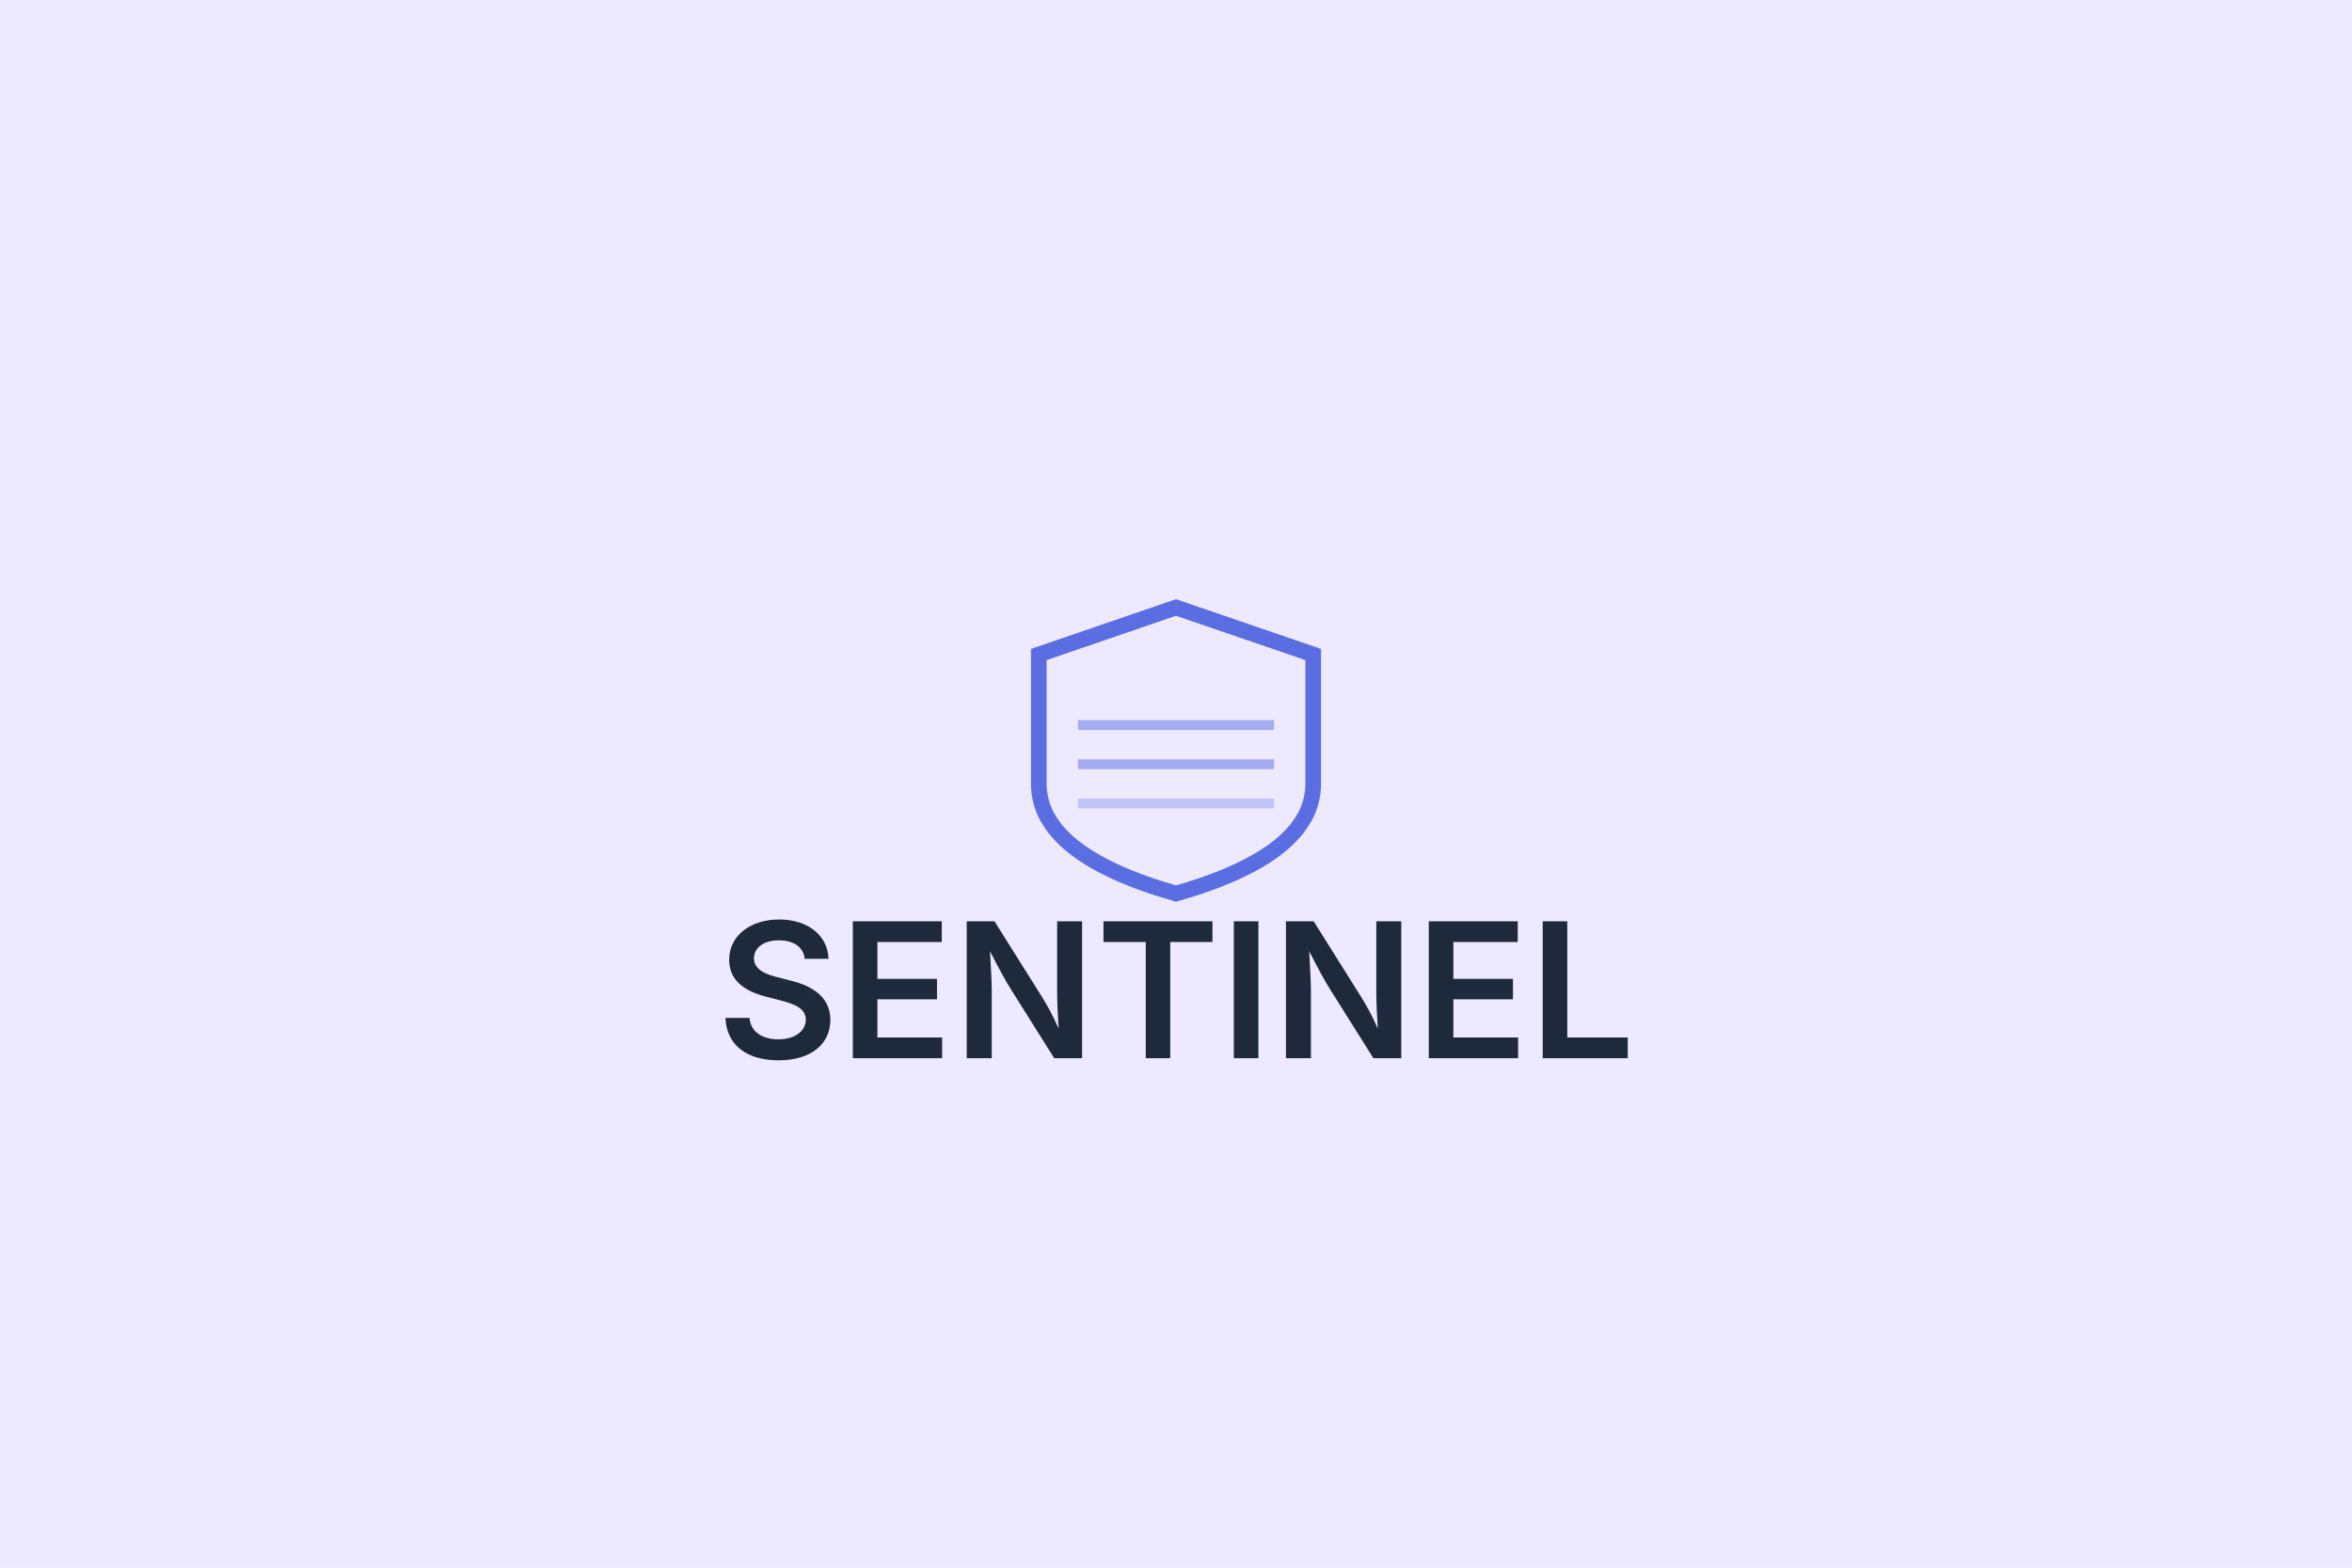
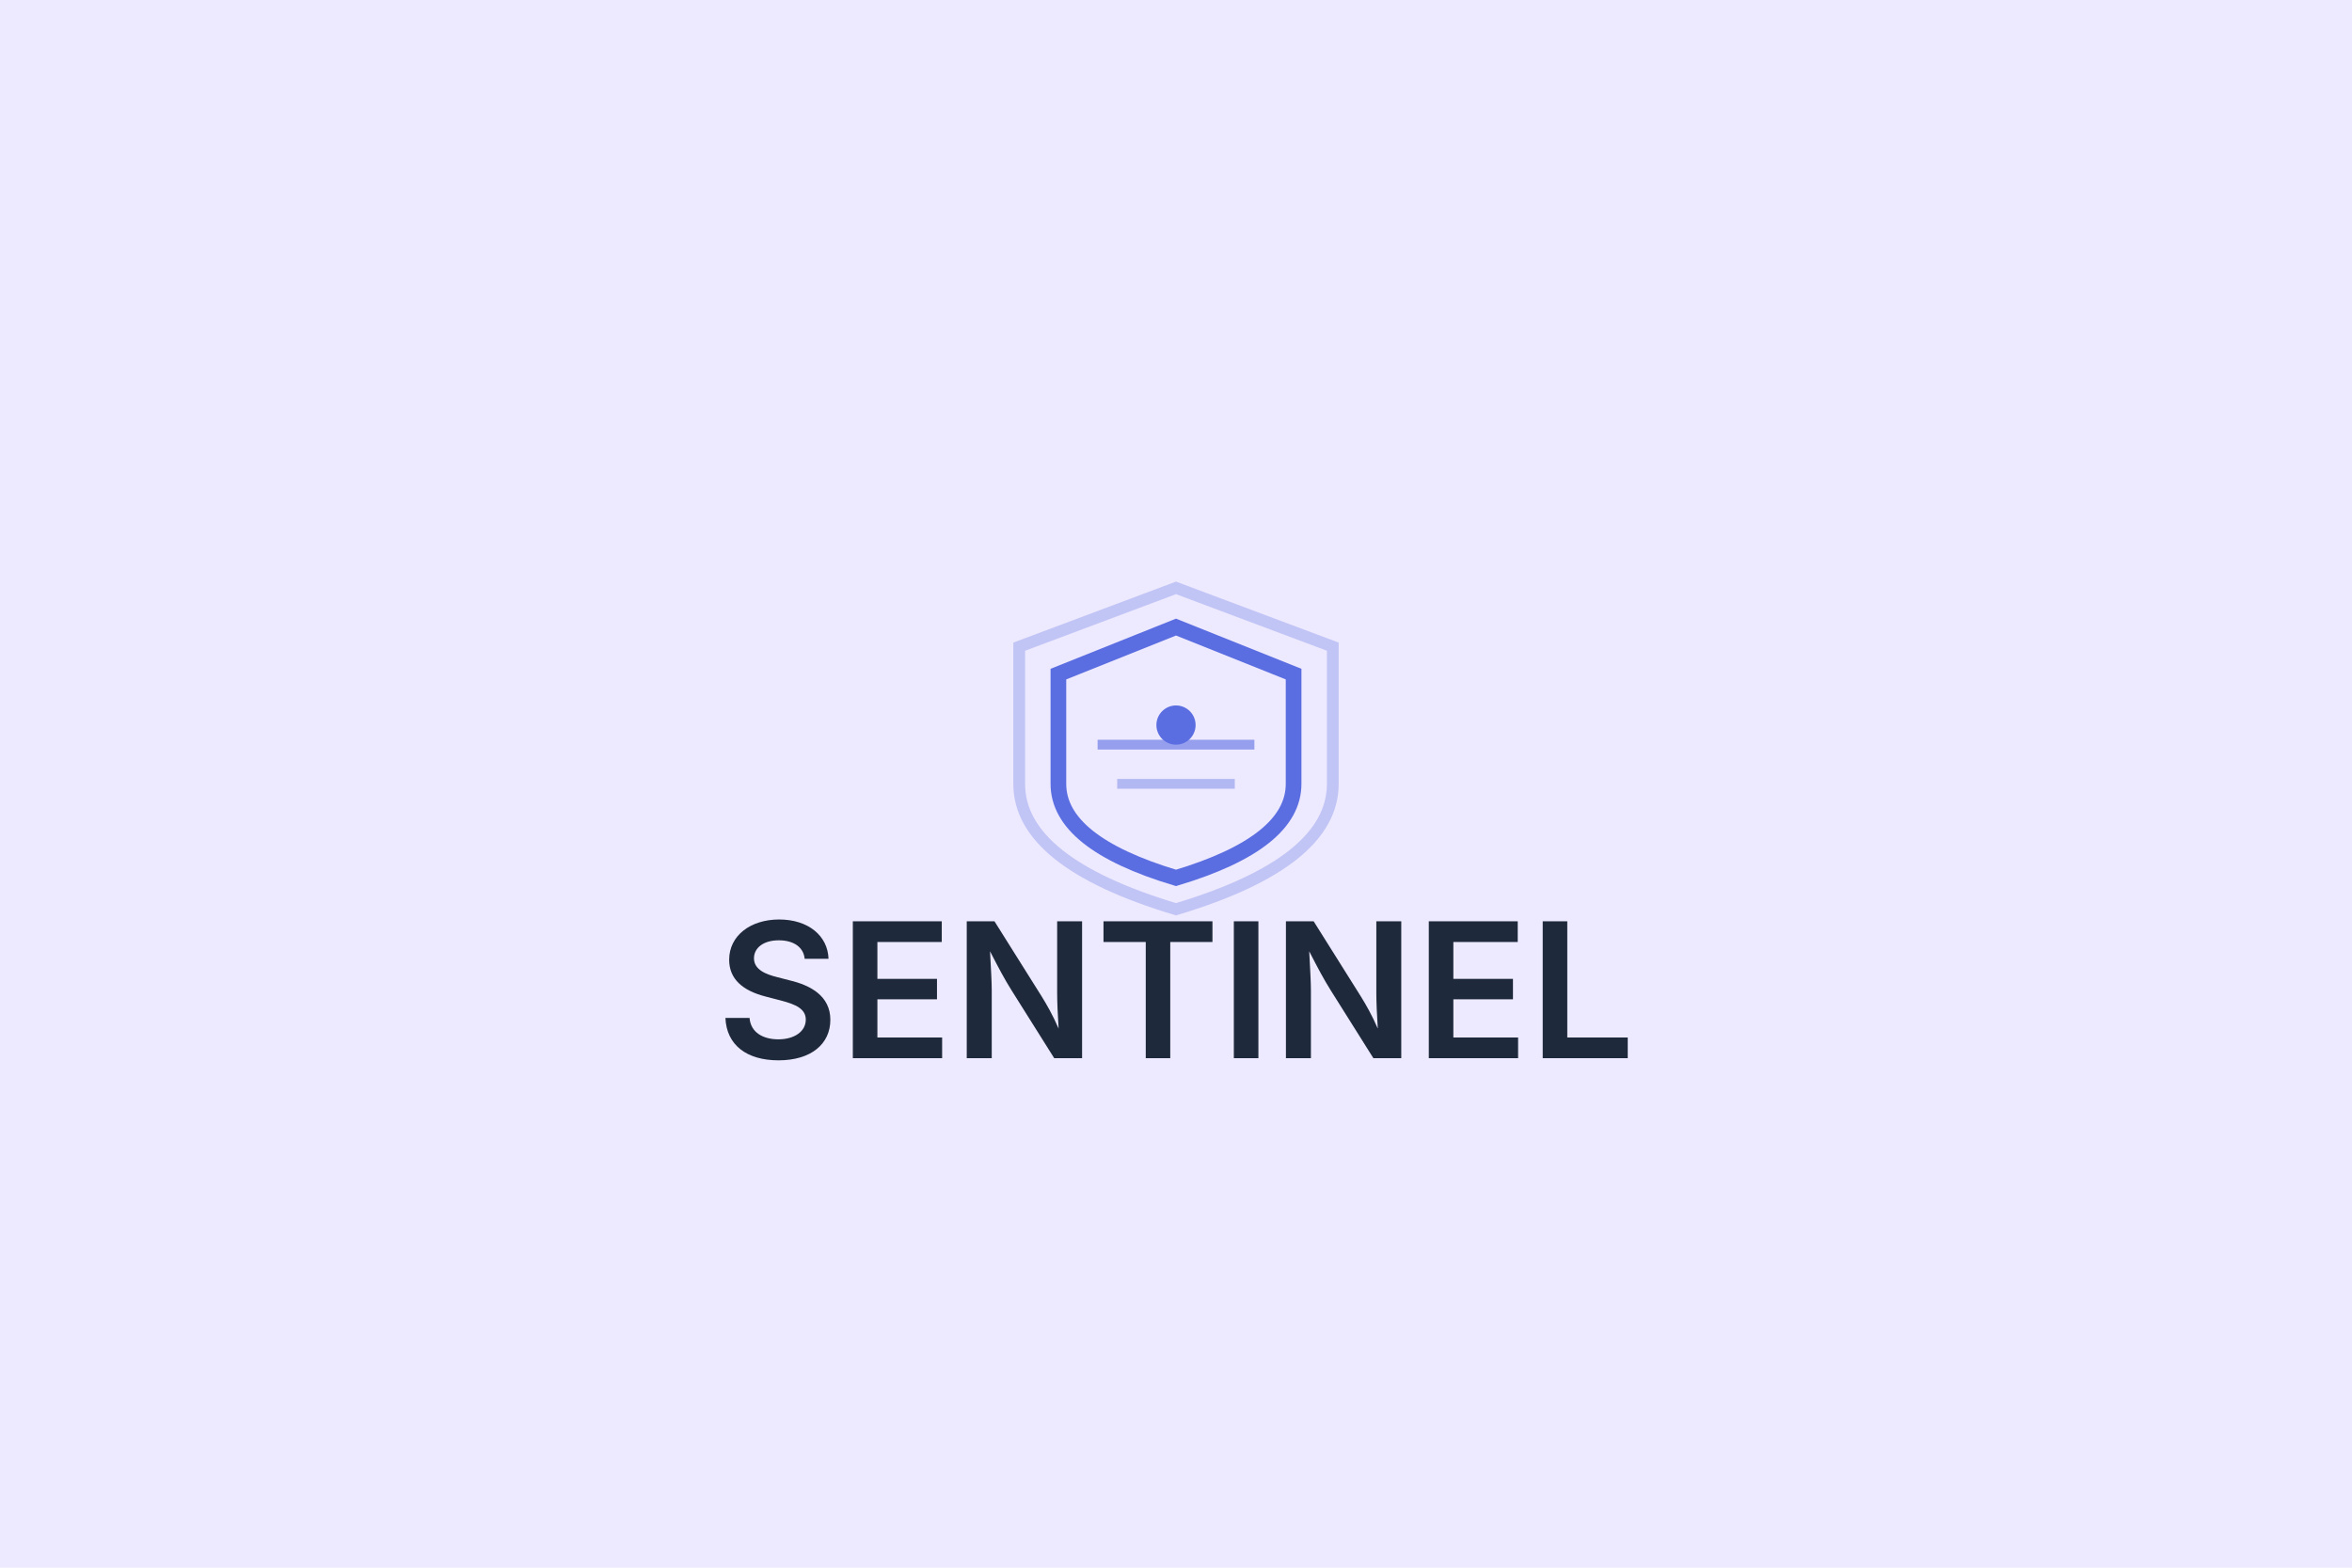
<svg xmlns="http://www.w3.org/2000/svg" width="600" height="400" viewBox="0 0 600 400">
  <rect width="600" height="400" fill="#ede9fe" />
-   <path d="M 300 155 L 335 167 L 335 200 Q 335 218, 300 228 Q 265 218, 265 200 L 265 167 Z" fill="none" stroke="#5b6ee1" stroke-width="4" />
-   <line x1="275" y1="185" x2="325" y2="185" stroke="#5b6ee1" stroke-width="2.5" opacity="0.5" />
-   <line x1="275" y1="195" x2="325" y2="195" stroke="#5b6ee1" stroke-width="2.5" opacity="0.5" />
-   <line x1="275" y1="205" x2="325" y2="205" stroke="#5b6ee1" stroke-width="2.5" opacity="0.3" />
+   <path d="M 300 150 L 340 165 L 340 200 Q 340 220, 300 232 Q 260 220, 260 200 L 260 165 Z" fill="none" stroke="#5b6ee1" stroke-width="3" opacity="0.3" />
+   <path d="M 300 160 L 330 172 L 330 200 Q 330 215, 300 224 Q 270 215, 270 200 L 270 172 Z" fill="none" stroke="#5b6ee1" stroke-width="4" />
+   <line x1="280" y1="190" x2="320" y2="190" stroke="#5b6ee1" stroke-width="2.5" opacity="0.6" />
+   <line x1="285" y1="200" x2="315" y2="200" stroke="#5b6ee1" stroke-width="2.5" opacity="0.4" />
+   <circle cx="300" cy="185" r="5" fill="#5b6ee1" />
  <text x="300" y="270" font-family="'Inter', 'SF Pro Display', -apple-system, sans-serif" font-size="48" font-weight="600" fill="#1e293b" text-anchor="middle">SENTINEL</text>
</svg>
